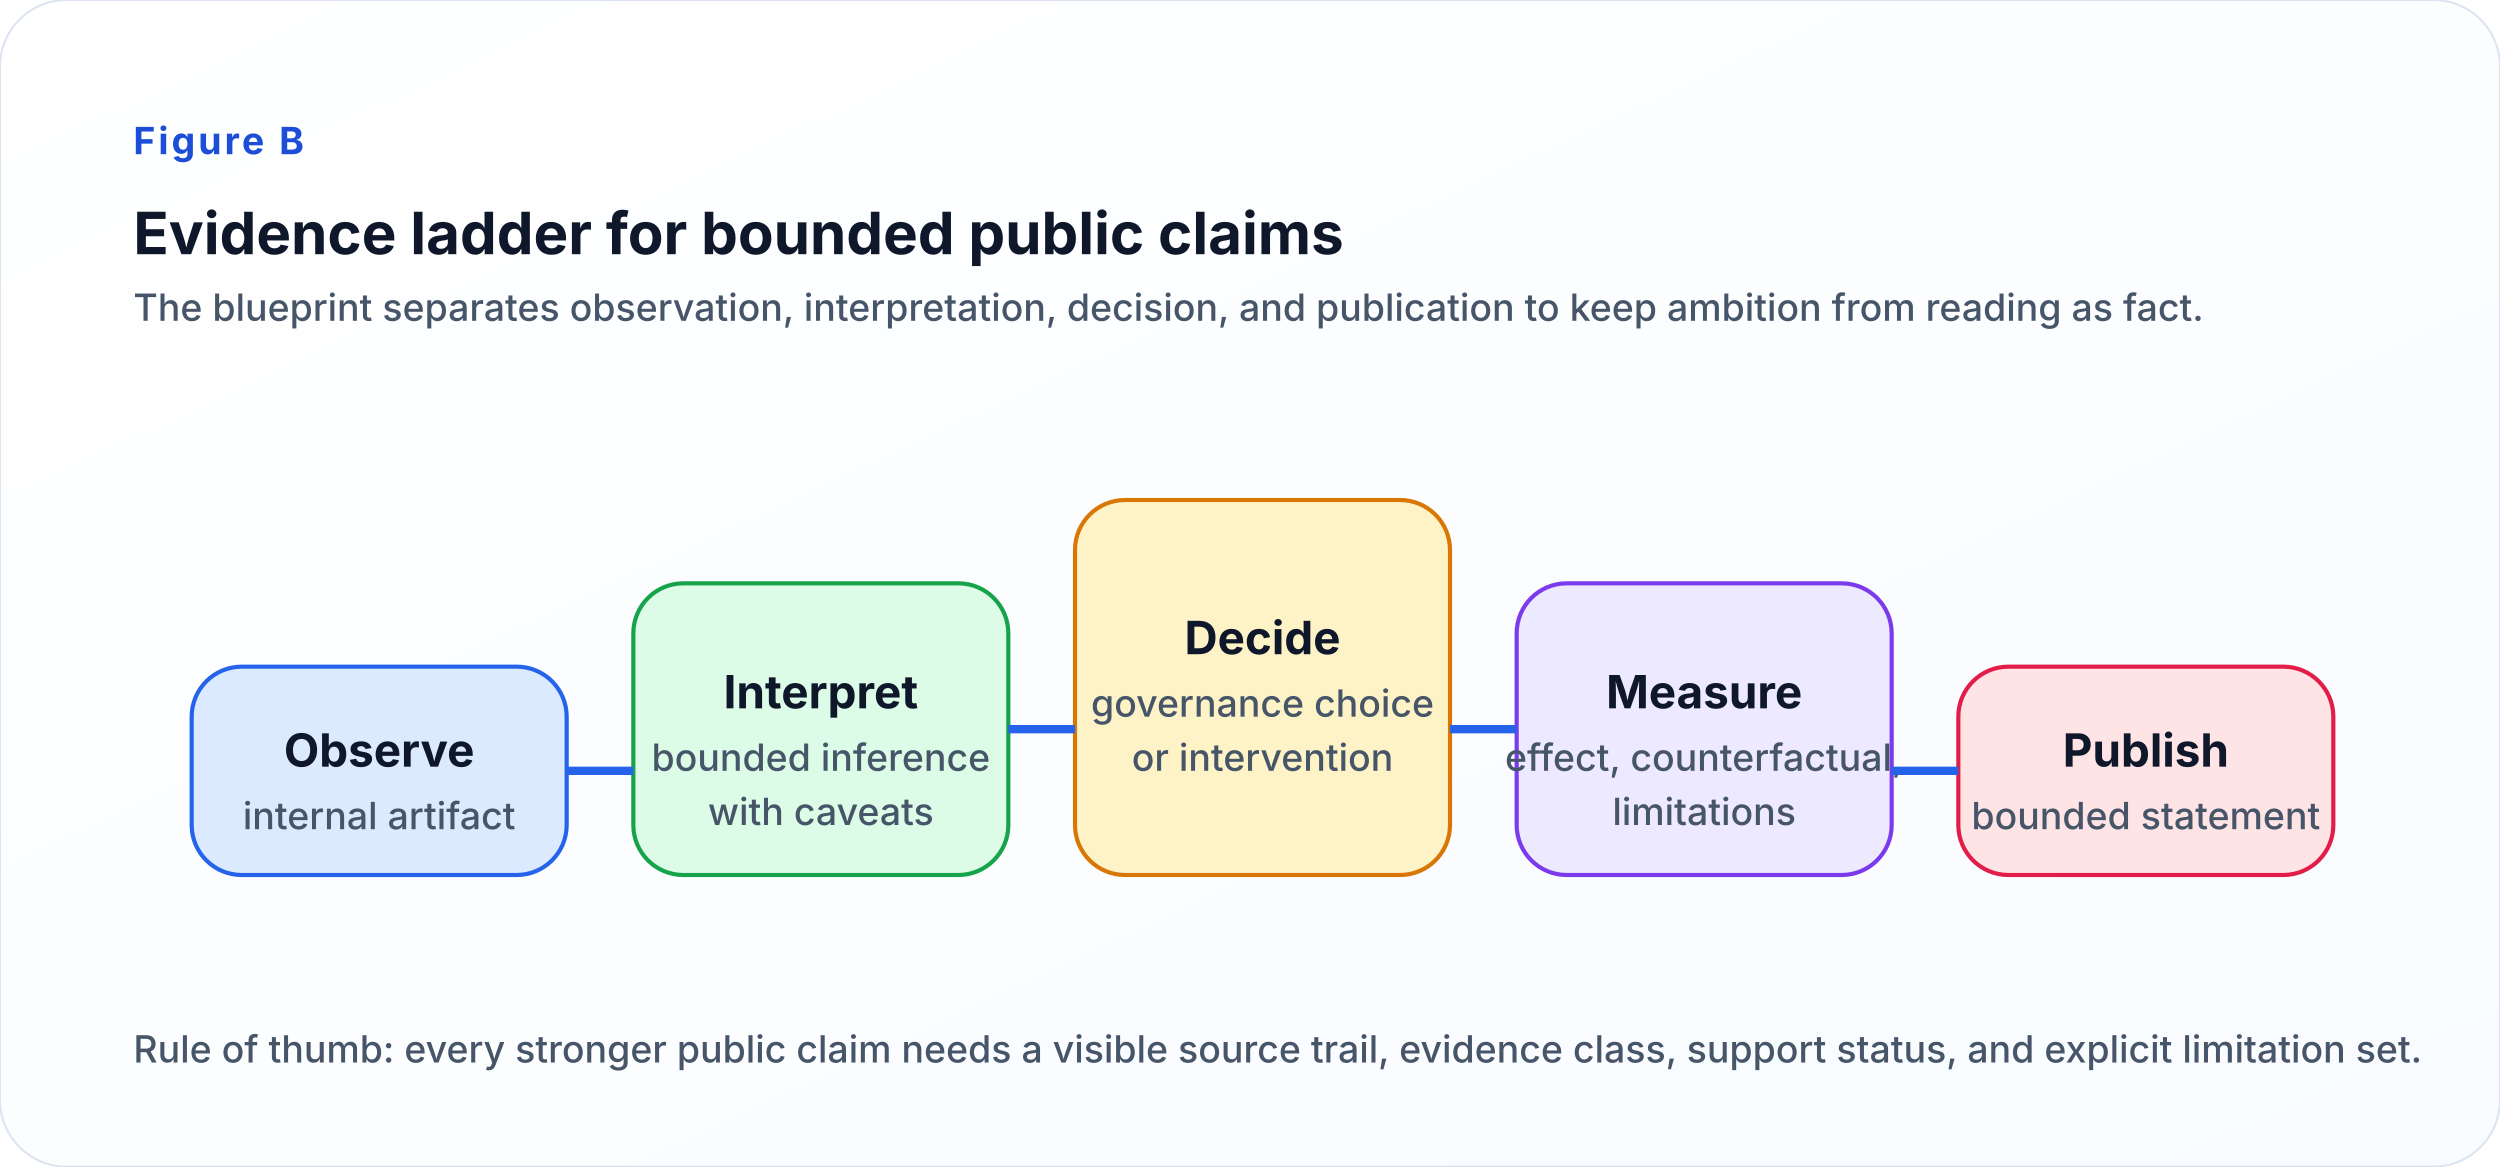
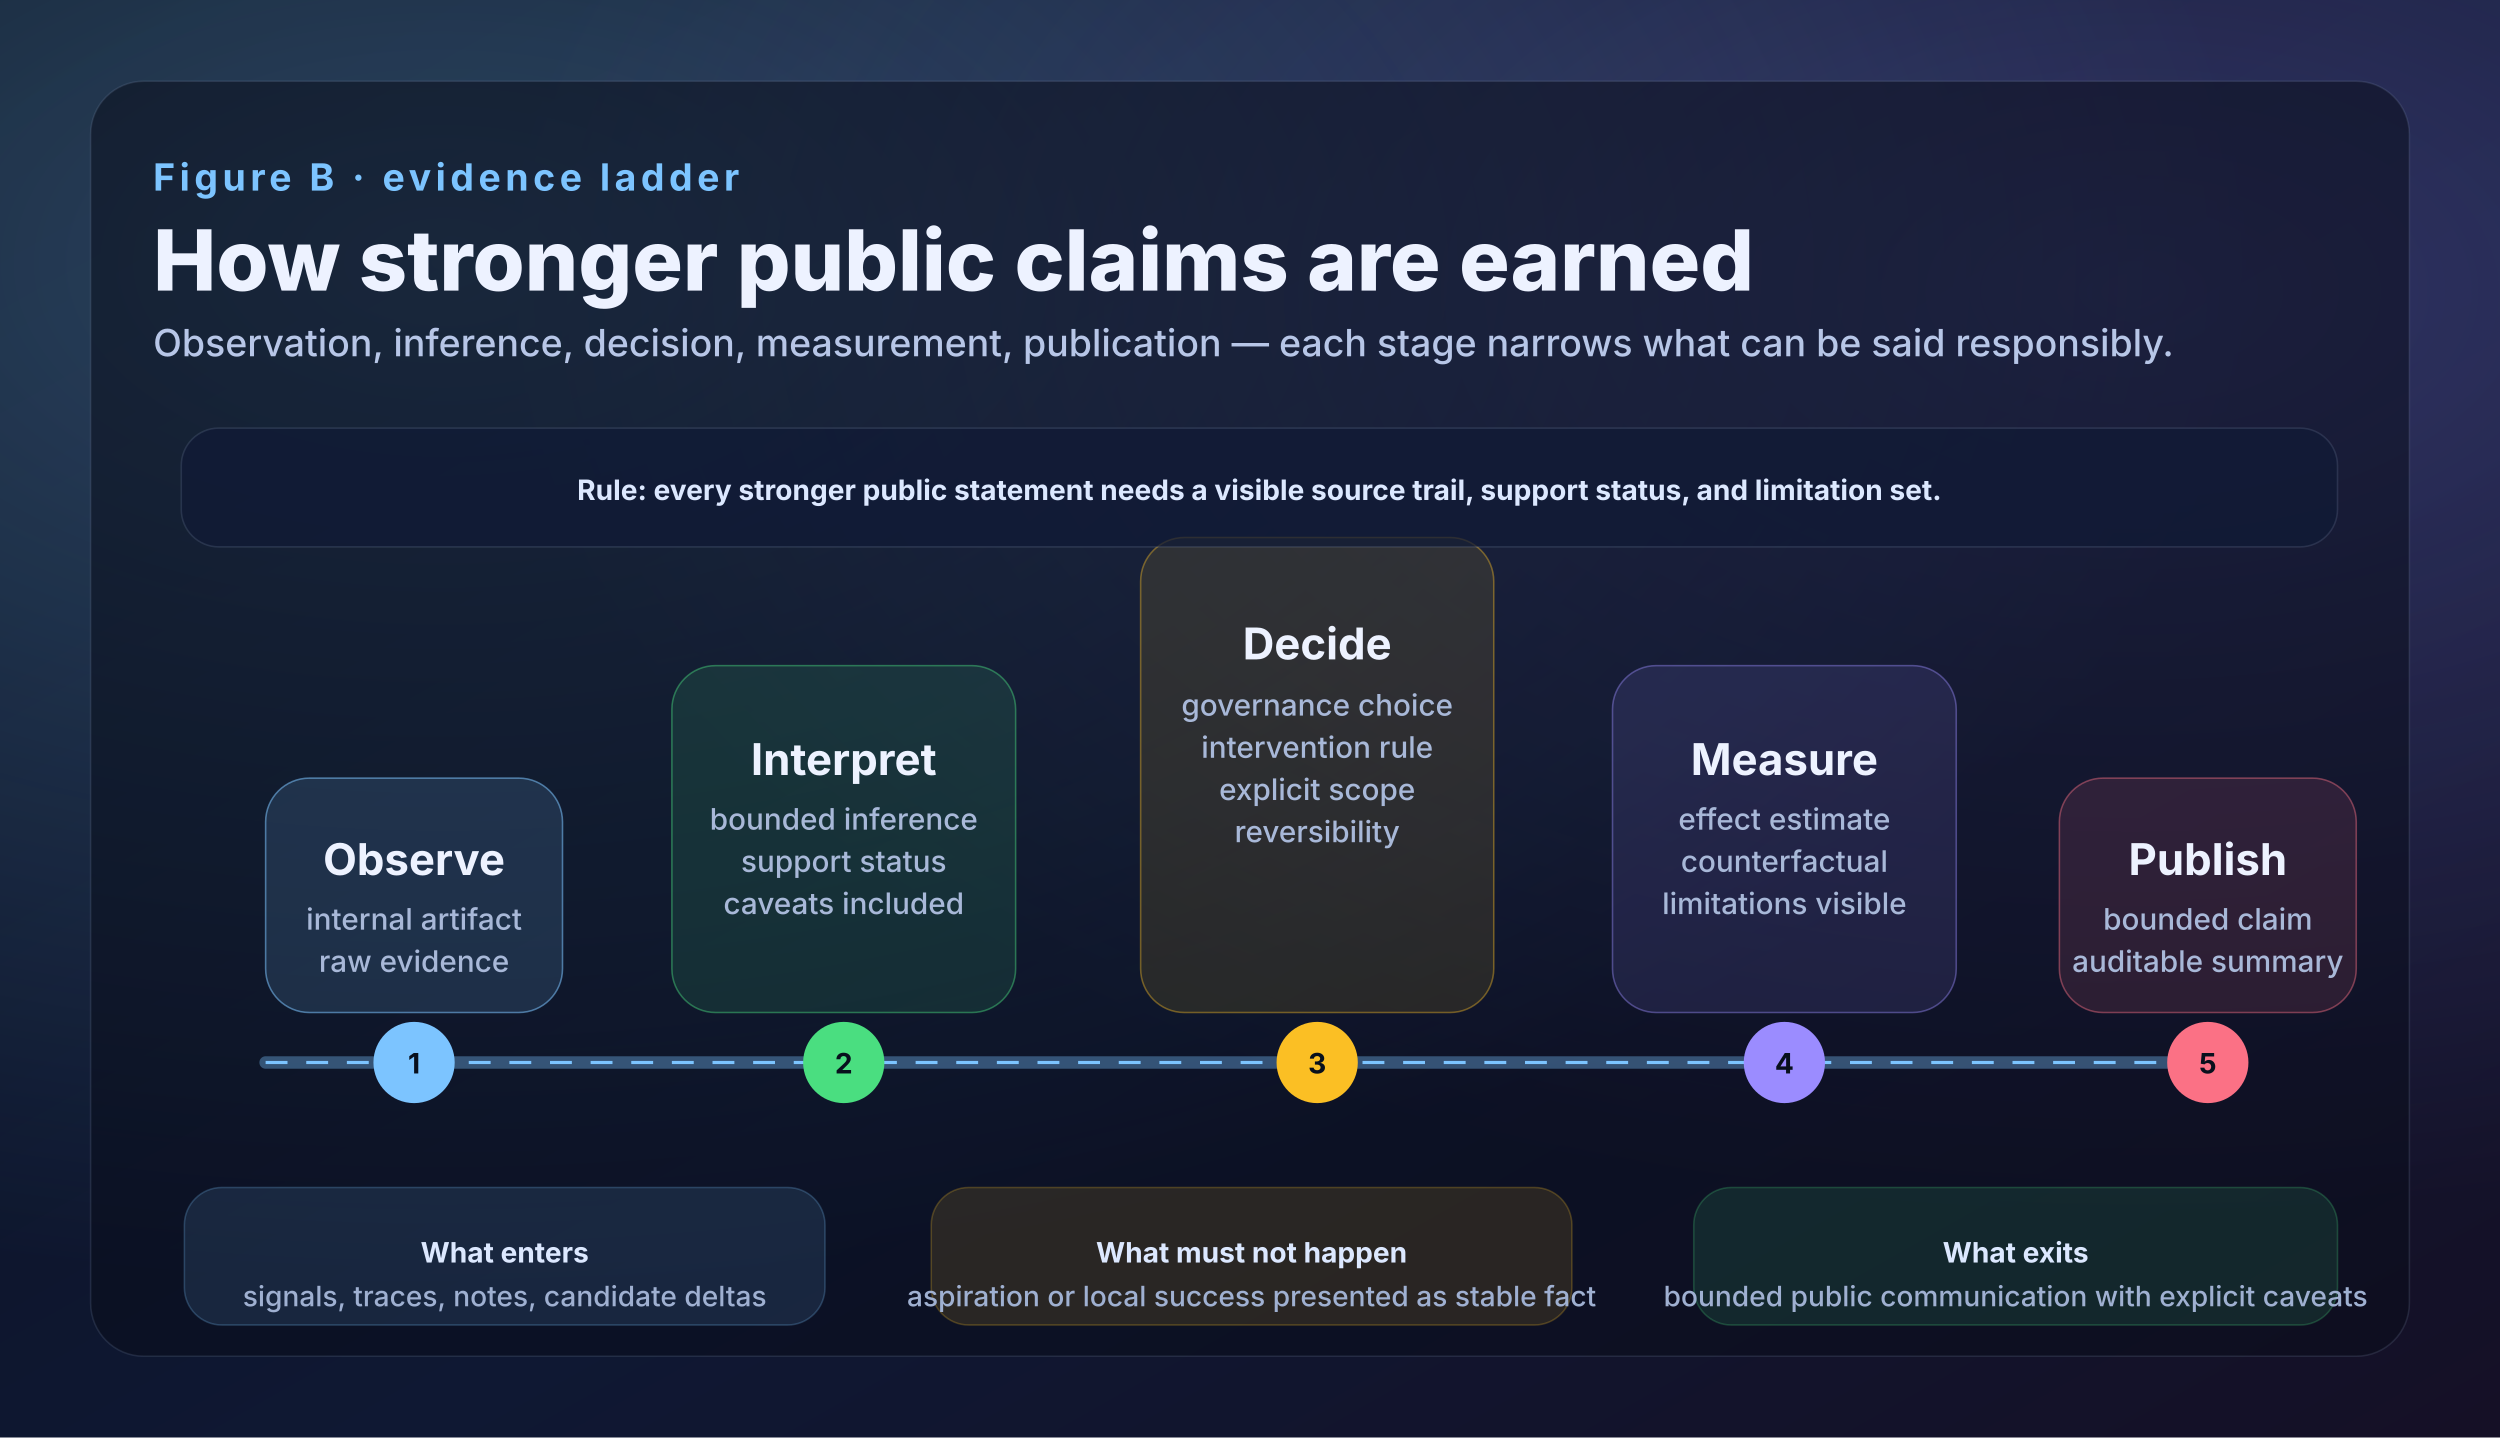
- <svg xmlns="http://www.w3.org/2000/svg" viewBox="0 0 1200 560" role="img" aria-labelledby="title desc">
+ <svg xmlns="http://www.w3.org/2000/svg" viewBox="0 0 1600 920" role="img" aria-labelledby="title desc">
  <defs>
-     <linearGradient id="bg2" x1="0" x2="1" y1="0" y2="1">
-       <stop offset="0%" stop-color="#ffffff" />
-       <stop offset="100%" stop-color="#f8fbff" />
+     <linearGradient id="bg2" x1="0" y1="0" x2="1" y2="1">
+       <stop offset="0%" stop-color="#09101d" />
+       <stop offset="58%" stop-color="#0f1833" />
+       <stop offset="100%" stop-color="#151026" />
    </linearGradient>
+     <radialGradient id="spotA" cx="0.18" cy="0.18" r="0.72">
+       <stop offset="0%" stop-color="#7cc4ff" stop-opacity="0.28" />
+       <stop offset="100%" stop-color="#7cc4ff" stop-opacity="0" />
+     </radialGradient>
+     <radialGradient id="spotB" cx="0.85" cy="0.2" r="0.65">
+       <stop offset="0%" stop-color="#9b8cff" stop-opacity="0.24" />
+       <stop offset="100%" stop-color="#9b8cff" stop-opacity="0" />
+     </radialGradient>
    <style>
-       .label{font:700 28px Inter,Arial,sans-serif;fill:#0f172a}
-       .sub{font:500 18px Inter,Arial,sans-serif;fill:#475569}
-       .cap{font:700 18px Inter,Arial,sans-serif;fill:#1d4ed8;letter-spacing:.08em;text-transform:uppercase}
-       .pill{font:700 22px Inter,Arial,sans-serif;fill:#0f172a}
+       .eyebrow{font:700 24px Inter,Arial,sans-serif;letter-spacing:.12em;text-transform:uppercase;fill:#7cc4ff}
+       .title{font:800 54px Inter,Arial,sans-serif;fill:#edf2ff}
+       .subtitle{font:500 24px Inter,Arial,sans-serif;fill:#b7c6e7}
+       .stepTitle{font:700 28px Inter,Arial,sans-serif;fill:#edf2ff}
+       .stepText{font:500 19px Inter,Arial,sans-serif;fill:#a8b8d8}
+       .label{font:700 18px Inter,Arial,sans-serif;fill:#dce8ff}
+       .small{font:500 18px Inter,Arial,sans-serif;fill:#9fb0d1}
    </style>
  </defs>
-   <rect width="1200" height="560" rx="32" fill="url(#bg2)" stroke="#dbe4f0" />
-   <text x="64" y="74" class="cap">Figure B</text>
-   <text x="64" y="122" class="label">Evidence ladder for bounded public claims</text>
-   <text x="64" y="154" class="sub">The blueprint separates observation, interpretation, decision, and publication to keep ambition from reading as fact.</text>
-   <g transform="translate(92,230)">
-     <rect x="0" y="90" width="180" height="100" rx="24" fill="#dbeafe" stroke="#2563eb" stroke-width="2" />
-     <text x="90" y="138" text-anchor="middle" class="pill">Observe</text>
-     <text x="90" y="168" text-anchor="middle" class="sub">internal artifact</text>
-     <rect x="212" y="50" width="180" height="140" rx="24" fill="#dcfce7" stroke="#16a34a" stroke-width="2" />
-     <text x="302" y="110" text-anchor="middle" class="pill">Interpret</text>
-     <text x="302" y="140" text-anchor="middle" class="sub">bounded inference</text>
-     <text x="302" y="166" text-anchor="middle" class="sub">with caveats</text>
-     <rect x="424" y="10" width="180" height="180" rx="24" fill="#fef3c7" stroke="#d97706" stroke-width="2" />
-     <text x="514" y="84" text-anchor="middle" class="pill">Decide</text>
-     <text x="514" y="114" text-anchor="middle" class="sub">governance choice</text>
-     <text x="514" y="140" text-anchor="middle" class="sub">or intervention</text>
-     <rect x="636" y="50" width="180" height="140" rx="24" fill="#ede9fe" stroke="#7c3aed" stroke-width="2" />
-     <text x="726" y="110" text-anchor="middle" class="pill">Measure</text>
-     <text x="726" y="140" text-anchor="middle" class="sub">effect, counterfactual,</text>
-     <text x="726" y="166" text-anchor="middle" class="sub">limitations</text>
-     <rect x="848" y="90" width="180" height="100" rx="24" fill="#ffe4e6" stroke="#e11d48" stroke-width="2" />
-     <text x="938" y="138" text-anchor="middle" class="pill">Publish</text>
-     <text x="938" y="168" text-anchor="middle" class="sub">bounded statement</text>
-     <path d="M180 140 H212" fill="none" stroke="#2563eb" stroke-width="4" />
-     <path d="M392 120 H424" fill="none" stroke="#2563eb" stroke-width="4" />
-     <path d="M604 120 H636" fill="none" stroke="#2563eb" stroke-width="4" />
-     <path d="M816 140 H848" fill="none" stroke="#2563eb" stroke-width="4" />
+   <rect width="1600" height="920" fill="url(#bg2)" />
+   <rect width="1600" height="920" fill="url(#spotA)" />
+   <rect width="1600" height="920" fill="url(#spotB)" />
+   <rect x="58" y="52" width="1484" height="816" rx="34" fill="rgba(8,12,26,0.52)" stroke="rgba(159,176,209,0.15)" />
+   <text x="98" y="122" class="eyebrow">Figure B · evidence ladder</text>
+   <text x="98" y="186" class="title">How stronger public claims are earned</text>
+   <text x="98" y="228" class="subtitle">Observation, inference, decision, measurement, publication — each stage narrows what can be said responsibly.</text>
+   <g>
+     <path d="M170 680 L1430 680" stroke="rgba(124,196,255,0.36)" stroke-width="8" stroke-linecap="round" />
+     <path d="M170 680 L1430 680" stroke="#7cc4ff" stroke-width="2" stroke-dasharray="14 12" />
+     <g transform="translate(170 0)">
+       <rect x="0" y="498" width="190" height="150" rx="28" fill="rgba(124,196,255,0.14)" stroke="rgba(124,196,255,0.54)" />
+       <text x="95" y="560" text-anchor="middle" class="stepTitle">Observe</text>
+       <text x="95" y="595" text-anchor="middle" class="stepText">internal artifact</text>
+       <text x="95" y="622" text-anchor="middle" class="stepText">raw evidence</text>
+       <circle cx="95" cy="680" r="26" fill="#7cc4ff" />
+       <text x="95" y="687" text-anchor="middle" class="label" style="fill:#08101d">1</text>
+     </g>
+     <g transform="translate(430 0)">
+       <rect x="0" y="426" width="220" height="222" rx="28" fill="rgba(74,222,128,0.12)" stroke="rgba(74,222,128,0.44)" />
+       <text x="110" y="496" text-anchor="middle" class="stepTitle">Interpret</text>
+       <text x="110" y="531" text-anchor="middle" class="stepText">bounded inference</text>
+       <text x="110" y="558" text-anchor="middle" class="stepText">support status</text>
+       <text x="110" y="585" text-anchor="middle" class="stepText">caveats included</text>
+       <circle cx="110" cy="680" r="26" fill="#4ade80" />
+       <text x="110" y="687" text-anchor="middle" class="label" style="fill:#08101d">2</text>
+     </g>
+     <g transform="translate(730 0)">
+       <rect x="0" y="344" width="226" height="304" rx="28" fill="rgba(251,191,36,0.11)" stroke="rgba(251,191,36,0.4)" />
+       <text x="113" y="422" text-anchor="middle" class="stepTitle">Decide</text>
+       <text x="113" y="458" text-anchor="middle" class="stepText">governance choice</text>
+       <text x="113" y="485" text-anchor="middle" class="stepText">intervention rule</text>
+       <text x="113" y="512" text-anchor="middle" class="stepText">explicit scope</text>
+       <text x="113" y="539" text-anchor="middle" class="stepText">reversibility</text>
+       <circle cx="113" cy="680" r="26" fill="#fbbf24" />
+       <text x="113" y="687" text-anchor="middle" class="label" style="fill:#08101d">3</text>
+     </g>
+     <g transform="translate(1032 0)">
+       <rect x="0" y="426" width="220" height="222" rx="28" fill="rgba(155,140,255,0.12)" stroke="rgba(155,140,255,0.42)" />
+       <text x="110" y="496" text-anchor="middle" class="stepTitle">Measure</text>
+       <text x="110" y="531" text-anchor="middle" class="stepText">effect estimate</text>
+       <text x="110" y="558" text-anchor="middle" class="stepText">counterfactual</text>
+       <text x="110" y="585" text-anchor="middle" class="stepText">limitations visible</text>
+       <circle cx="110" cy="680" r="26" fill="#9b8cff" />
+       <text x="110" y="687" text-anchor="middle" class="label" style="fill:#08101d">4</text>
+     </g>
+     <g transform="translate(1318 0)">
+       <rect x="0" y="498" width="190" height="150" rx="28" fill="rgba(251,113,133,0.12)" stroke="rgba(251,113,133,0.44)" />
+       <text x="95" y="560" text-anchor="middle" class="stepTitle">Publish</text>
+       <text x="95" y="595" text-anchor="middle" class="stepText">bounded claim</text>
+       <text x="95" y="622" text-anchor="middle" class="stepText">auditable summary</text>
+       <circle cx="95" cy="680" r="26" fill="#fb7185" />
+       <text x="95" y="687" text-anchor="middle" class="label" style="fill:#08101d">5</text>
+     </g>
  </g>
-   <text x="64" y="510" class="sub">Rule of thumb: every stronger public claim needs a visible source trail, evidence class, support status, and explicit limitation set.</text>
+   <rect x="116" y="274" width="1380" height="76" rx="24" fill="rgba(16,25,53,0.72)" stroke="rgba(159,176,209,0.16)" />
+   <text x="806" y="320" text-anchor="middle" class="label">Rule: every stronger public statement needs a visible source trail, support status, and limitation set.</text>
+   <rect x="118" y="760" width="410" height="88" rx="24" fill="rgba(124,196,255,0.12)" stroke="rgba(124,196,255,0.24)" />
+   <text x="323" y="808" text-anchor="middle" class="label">What enters</text>
+   <text x="323" y="836" text-anchor="middle" class="small">signals, traces, notes, candidate deltas</text>
+   <rect x="596" y="760" width="410" height="88" rx="24" fill="rgba(251,191,36,0.12)" stroke="rgba(251,191,36,0.24)" />
+   <text x="801" y="808" text-anchor="middle" class="label">What must not happen</text>
+   <text x="801" y="836" text-anchor="middle" class="small">aspiration or local success presented as stable fact</text>
+   <rect x="1084" y="760" width="412" height="88" rx="24" fill="rgba(74,222,128,0.12)" stroke="rgba(74,222,128,0.24)" />
+   <text x="1290" y="808" text-anchor="middle" class="label">What exits</text>
+   <text x="1290" y="836" text-anchor="middle" class="small">bounded public communication with explicit caveats</text>
</svg>
